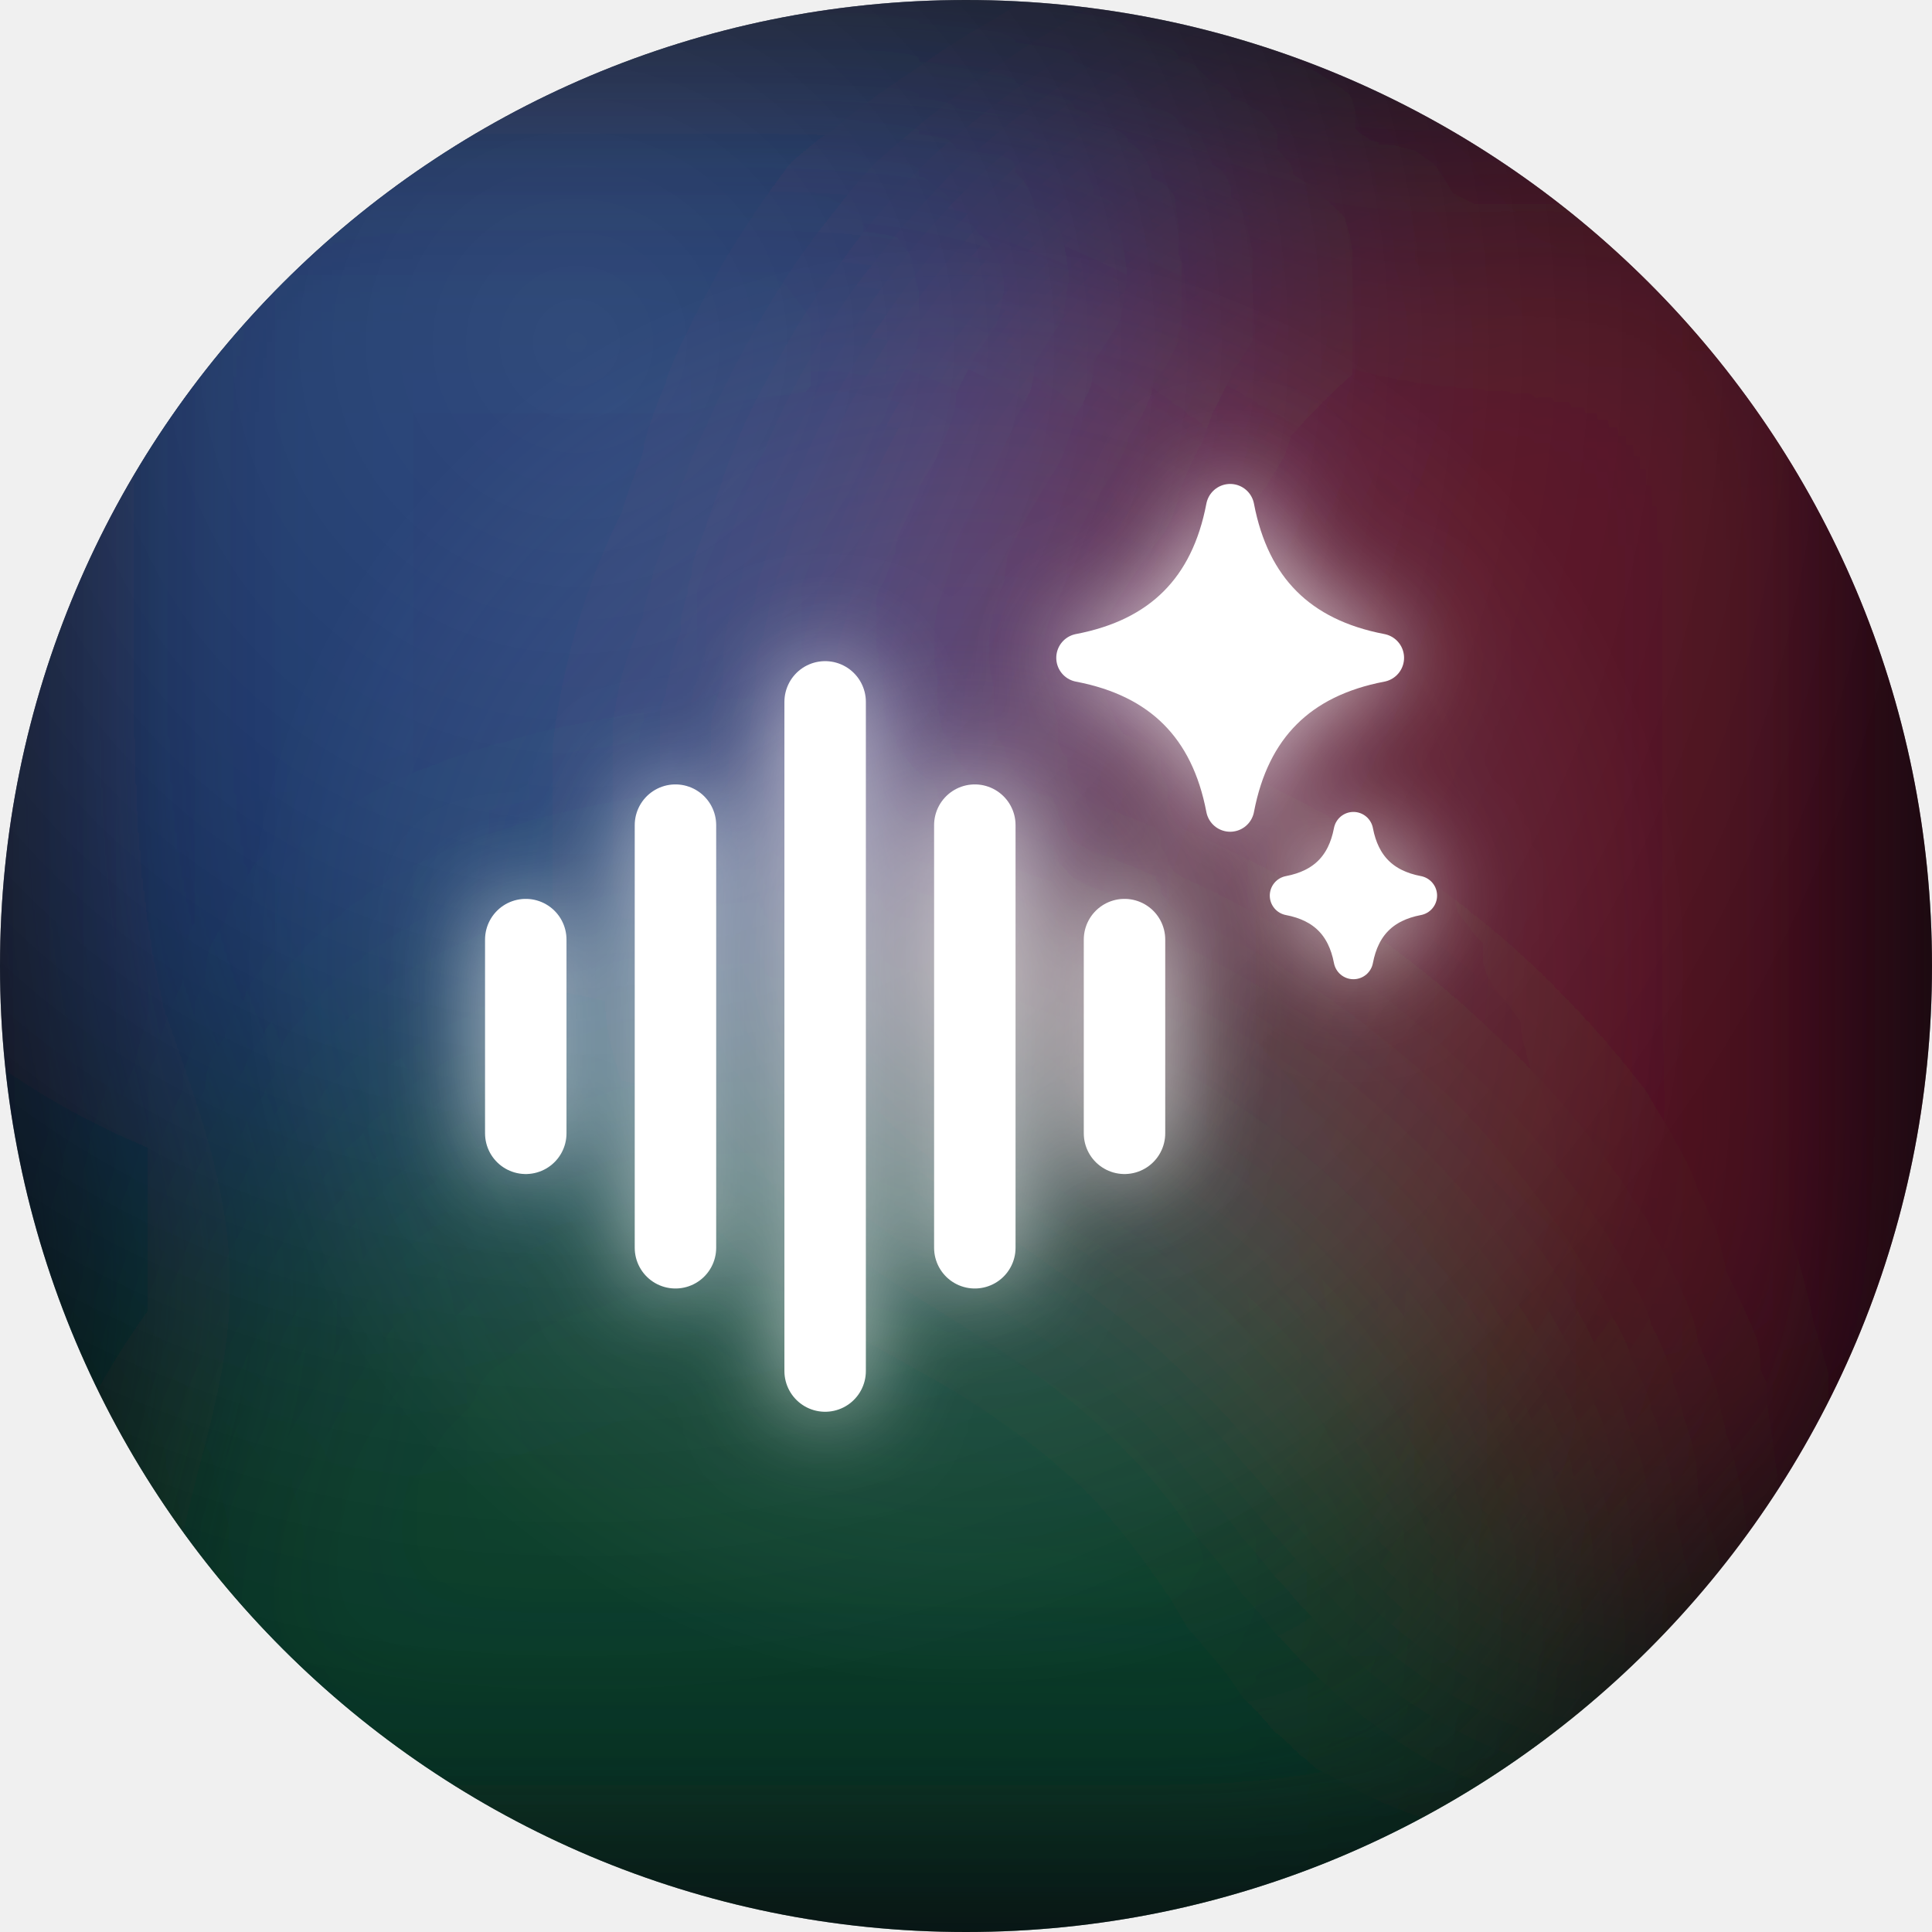
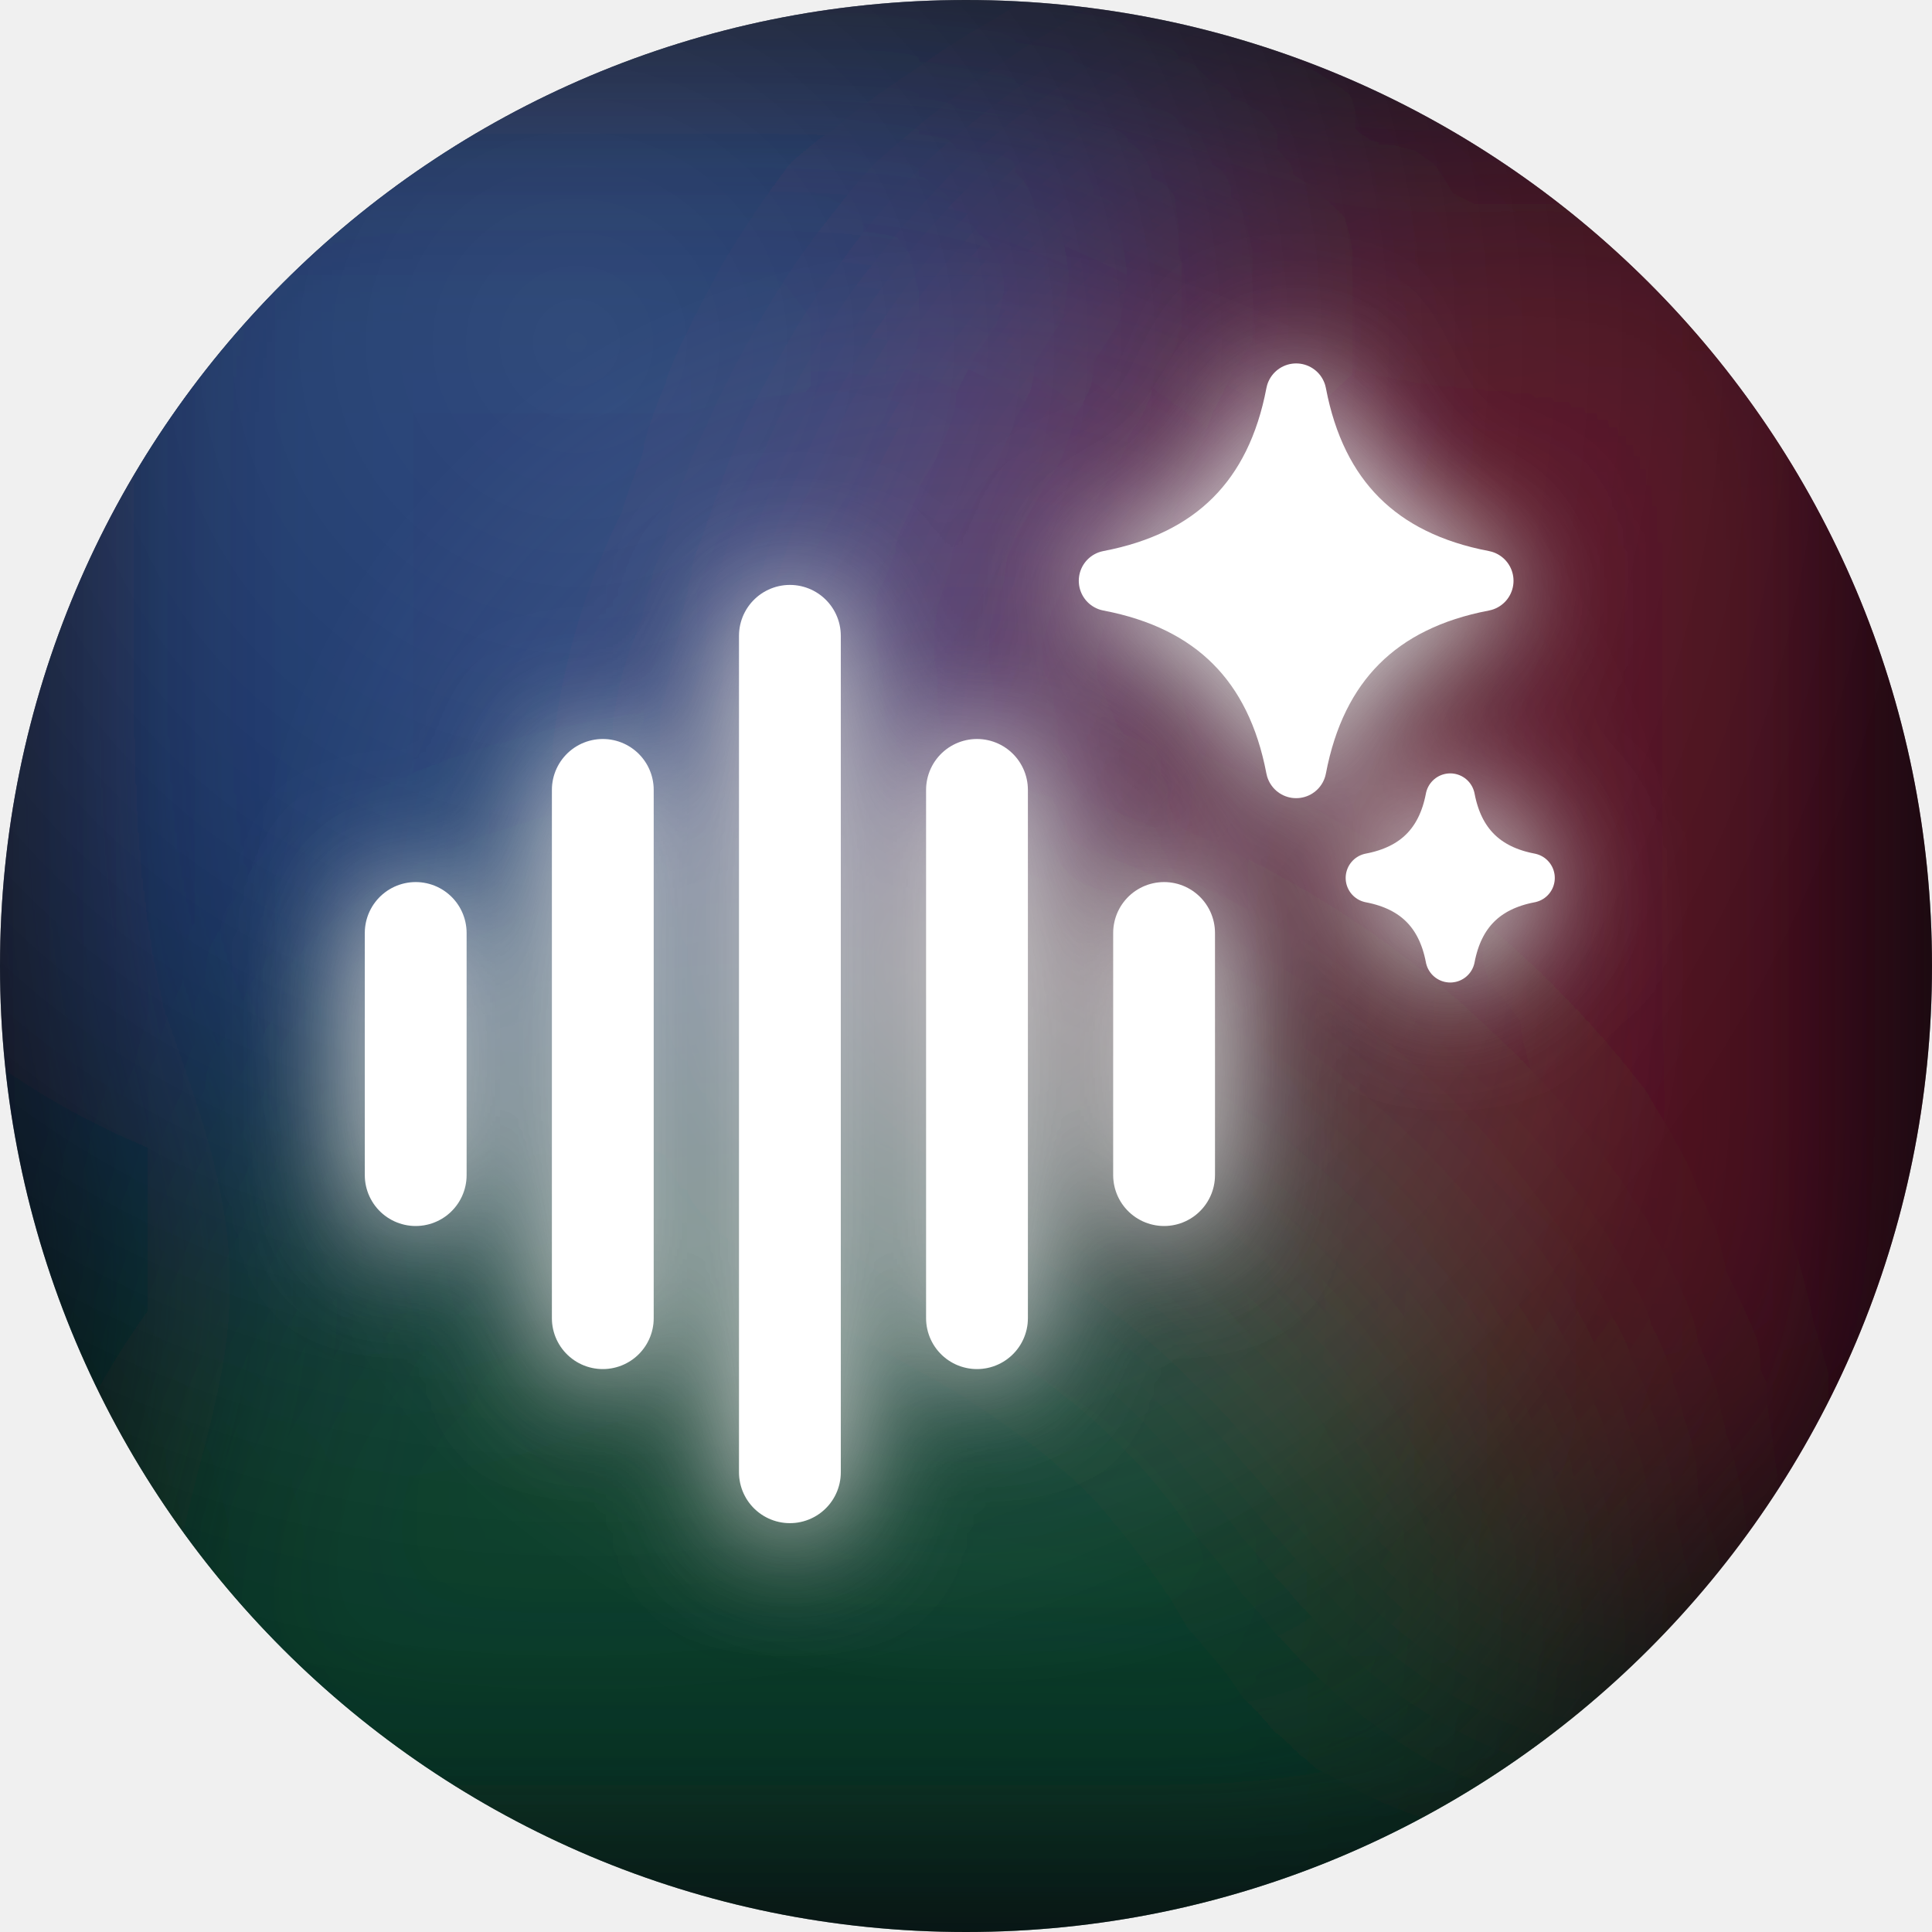
<svg xmlns="http://www.w3.org/2000/svg" viewBox="0 0 512 512" width="512" height="512">
  <defs>
    <clipPath id="shape">
      <circle cx="256" cy="256" r="256" />
    </clipPath>
    <filter id="soft" filterUnits="userSpaceOnUse" x="-300" y="-300" width="1112" height="1112">
      <feGaussianBlur stdDeviation="46" />
    </filter>
    <radialGradient id="glow" cx="50%" cy="50%" r="50%">
      <stop offset="0%" stop-color="#ffffff" stop-opacity="0.34" />
      <stop offset="45%" stop-color="#9cc3ff" stop-opacity="0.12" />
      <stop offset="100%" stop-color="#ffffff" stop-opacity="0" />
    </radialGradient>
    <radialGradient id="sheen" cx="30%" cy="18%" r="70%">
      <stop offset="0%" stop-color="#ffffff" stop-opacity="0.16" />
      <stop offset="100%" stop-color="#ffffff" stop-opacity="0" />
    </radialGradient>
    <filter id="glyphGlow" filterUnits="userSpaceOnUse" x="-100" y="-100" width="712" height="712">
      <feGaussianBlur in="SourceGraphic" stdDeviation="1.1" result="b" />
      <feColorMatrix in="b" type="matrix" values="1 0 0 0 0  0 1 0 0 0  0 0 1 0 0  0 0 0 0.75 0" result="g" />
+       <feGaussianBlur in="SourceAlpha" stdDeviation="1.15" result="sb" />
+       <feOffset in="sb" dy="0.6" result="so" />
+       <feColorMatrix in="so" type="matrix" values="0 0 0 0 0  0 0 0 0 0  0 0 0 0 0  0 0 0 0.85 0" result="shadow" />
      <feMerge>
+         <feMergeNode in="shadow" />
        <feMergeNode in="g" />
        <feMergeNode in="SourceGraphic" />
      </feMerge>
    </filter>
  </defs>
  <g clip-path="url(#shape)">
    <rect width="512" height="512" fill="#04070f" />
    <g filter="url(#soft)">
      <circle cx="120" cy="110" r="210" fill="#0d3b8f" opacity="0.95" />
      <circle cx="430" cy="220" r="190" fill="#8a1430" opacity="0.85" />
      <circle cx="210" cy="470" r="210" fill="#0a5c3c" opacity="0.9" />
    </g>
    <rect width="512" height="512" fill="#000000" opacity="0.28" />
    <rect width="512" height="512" fill="url(#sheen)" />
    <circle cx="256" cy="256" r="190" fill="url(#glow)" />
-     <g transform="translate(102 116) scale(11.667)" fill="none" stroke="#ffffff" stroke-width="1.85" stroke-linecap="round" stroke-linejoin="round" filter="url(#glyphGlow)">
+     <g transform="translate(63.5 81) scale(14.583)" fill="none" stroke="#ffffff" stroke-width="1.85" stroke-linecap="round" stroke-linejoin="round" filter="url(#glyphGlow)">
      <path d="M3.2 11.4v4.4" />
      <path d="M6.6 8.8v9.6" />
      <path d="M10.0 6.0v15.2" />
      <path d="M13.4 8.8v9.6" />
      <path d="M16.8 11.4v4.4" />
      <path d="M19.2 1.6 Q19.744 4.456 22.6 5.0 Q19.744 5.544 19.2 8.4 Q18.656 5.544 15.8 5.0 Q18.656 4.456 19.2 1.6 Z" fill="#ffffff" stroke-width="1.1" />
      <path d="M22.0 8.95 Q22.232 10.168 23.45 10.4 Q22.232 10.632 22.0 11.85 Q21.768 10.632 20.55 10.4 Q21.768 10.168 22.0 8.95 Z" fill="#ffffff" stroke-width="0.9" />
    </g>
  </g>
</svg>
